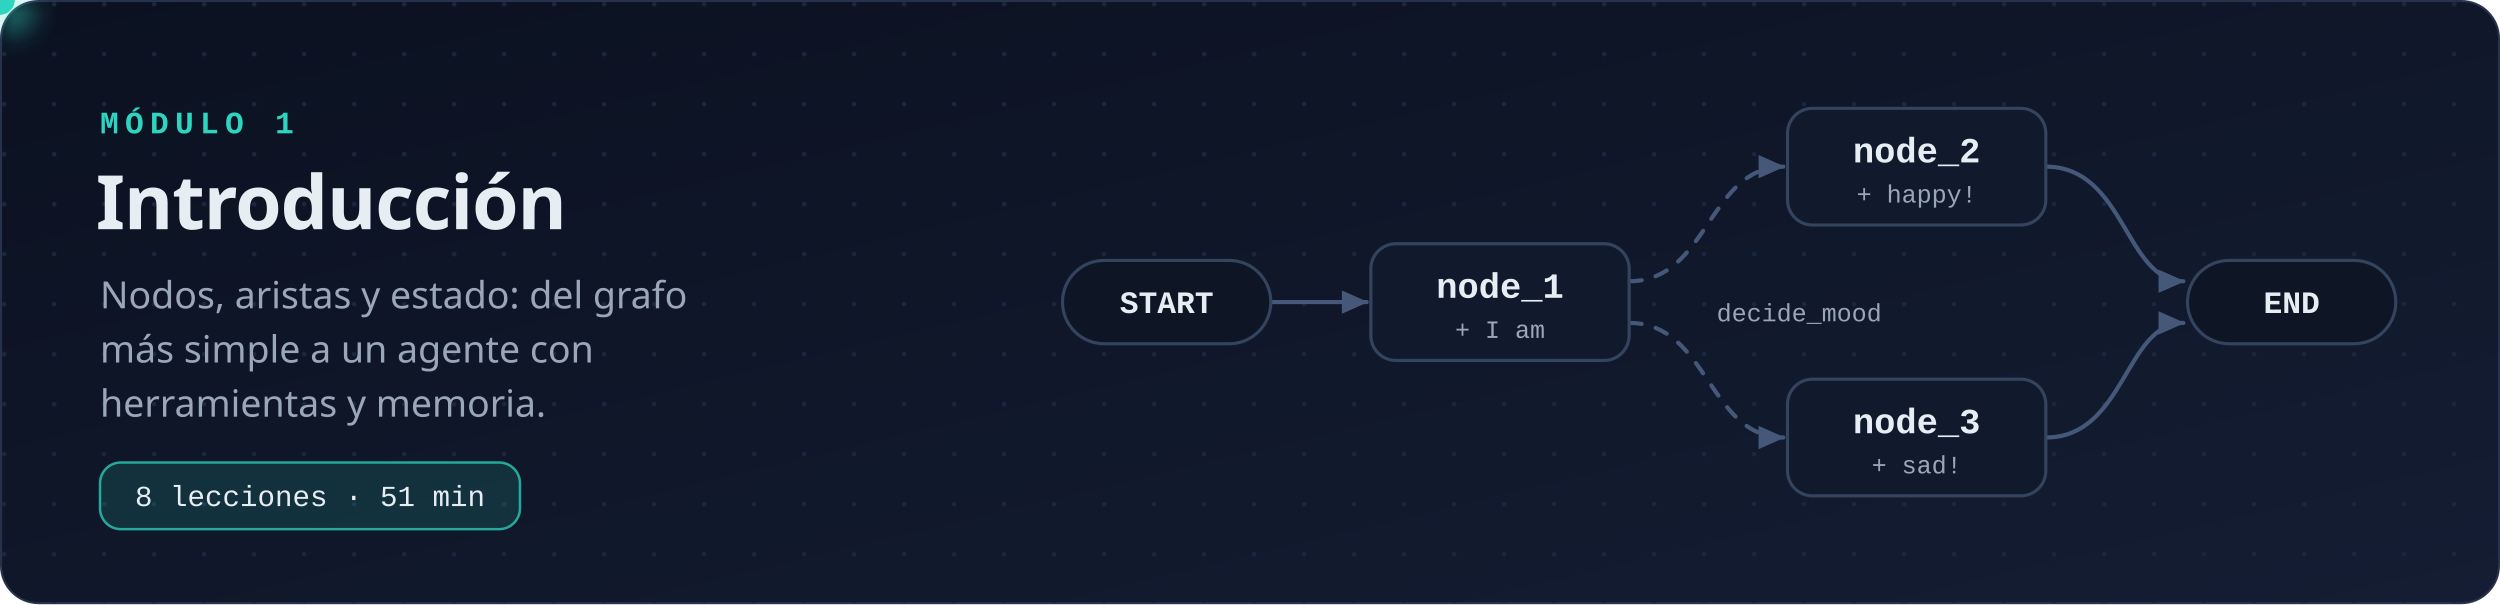
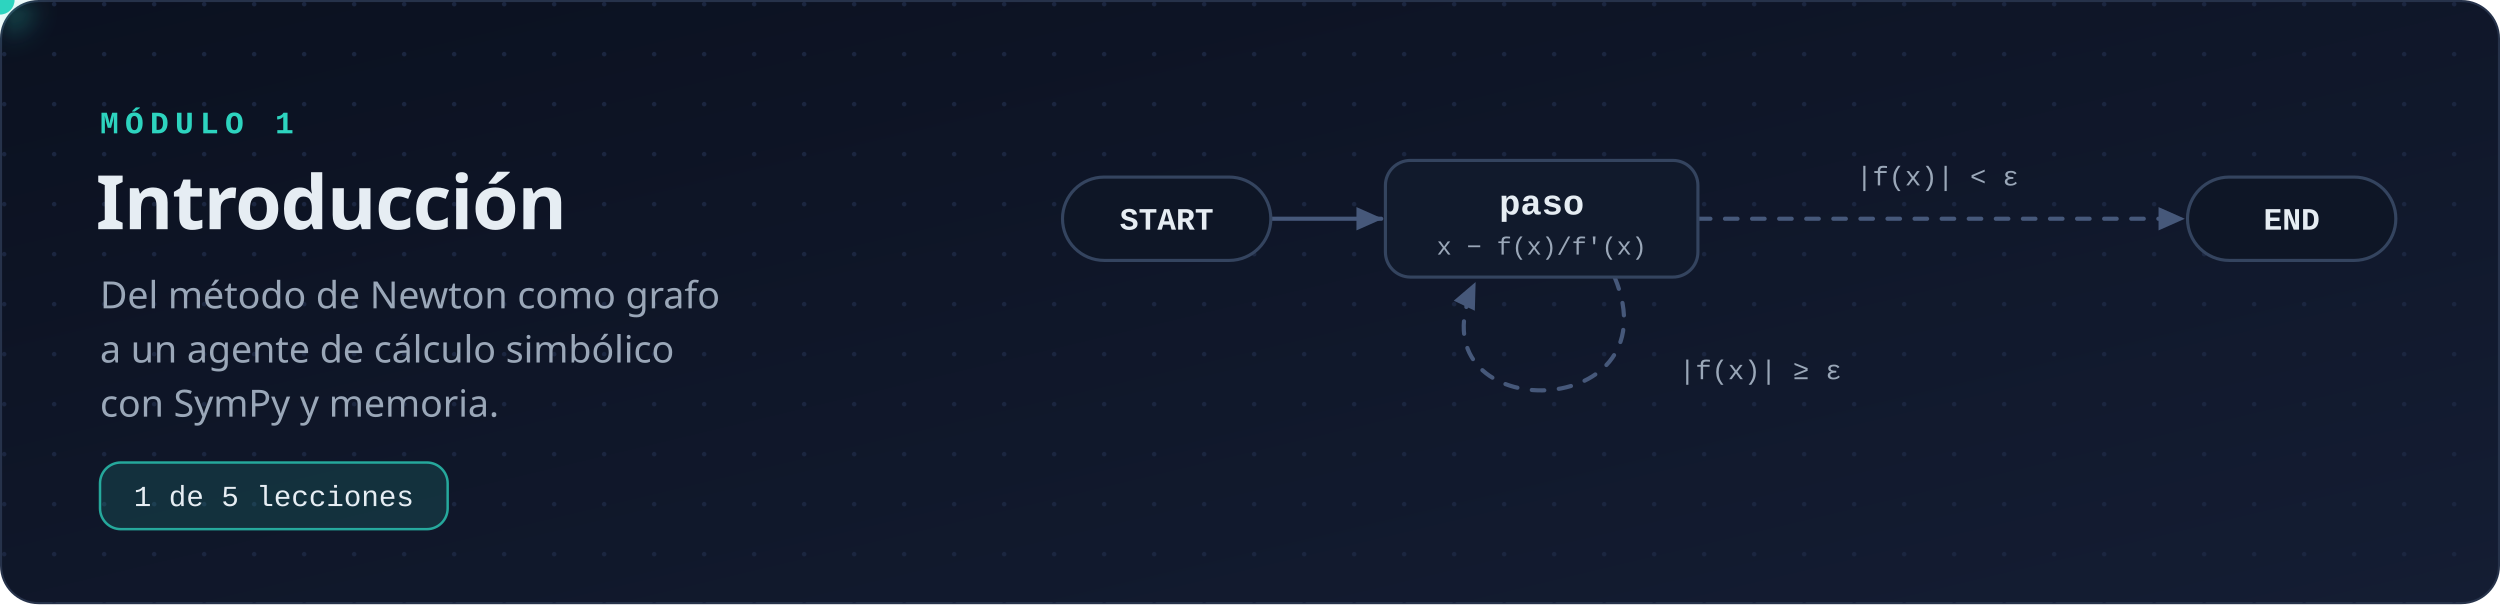
<svg xmlns="http://www.w3.org/2000/svg" width="1200" height="290" viewBox="0 0 1200 290" role="img" aria-labelledby="titulo">
  <style>
.sans{font-family:-apple-system,BlinkMacSystemFont,'Segoe UI','Noto Sans',Helvetica,Arial,sans-serif}
.mono{font-family:ui-monospace,SFMono-Regular,'SF Mono',Menlo,Consolas,'Liberation Mono',monospace}
.marcha{stroke-dasharray:6 7;animation:marcha 1.3s linear infinite}
@keyframes marcha{to{stroke-dashoffset:-26}}
@media (prefers-reduced-motion:reduce){.marcha{animation:none}}
</style>
  <defs>
    <linearGradient id="fondo" x1="0" y1="0" x2="1" y2="1">
      <stop offset="0" stop-color="#0b1120" />
      <stop offset="1" stop-color="#141d33" />
    </linearGradient>
    <pattern id="puntos" width="24" height="24" patternUnits="userSpaceOnUse">
      <circle cx="2" cy="2" r="1.1" fill="#1b2640" />
    </pattern>
    <filter id="difuso" x="-100%" y="-100%" width="300%" height="300%">
      <feGaussianBlur stdDeviation="7" />
    </filter>
    <marker id="flecha" viewBox="0 0 10 10" refX="8.5" refY="5" markerWidth="7" markerHeight="7" orient="auto">
      <path d="M0,1 L9,5 L0,9 z" fill="#46587a" />
    </marker>
  </defs>
  <rect x=".5" y=".5" width="1199" height="289" rx="18" fill="url(#fondo)" stroke="#26324a" />
  <rect x=".5" y=".5" width="1199" height="289" rx="18" fill="url(#puntos)" />
  <text x="48" y="64" class="mono" font-size="15" font-weight="700" fill="#2dd4bf" text-anchor="start" letter-spacing="3">MÓDULO 1</text>
  <text x="46" y="110" class="sans" font-size="36" font-weight="800" fill="#e6edf3" text-anchor="start" letter-spacing="-0.5">Introducción</text>
-   <text x="48" y="148" class="sans" font-size="18" font-weight="400" fill="#9aa7b8" text-anchor="start">Nodos, aristas y estado: del grafo</text>
-   <text x="48" y="174" class="sans" font-size="18" font-weight="400" fill="#9aa7b8" text-anchor="start">más simple a un agente con</text>
-   <text x="48" y="200" class="sans" font-size="18" font-weight="400" fill="#9aa7b8" text-anchor="start">herramientas y memoria.</text>
+   <text x="48" y="148" class="sans" font-size="18" font-weight="400" fill="#9aa7b8" text-anchor="start">Del método de Newton como grafo</text>
+   <text x="48" y="174" class="sans" font-size="18" font-weight="400" fill="#9aa7b8" text-anchor="start">a un agente de cálculo simbólico</text>
+   <text x="48" y="200" class="sans" font-size="18" font-weight="400" fill="#9aa7b8" text-anchor="start">con SymPy y memoria.</text>
  <g>
-     <rect x="48" y="222" width="201.6" height="32" rx="10" fill="#2dd4bf" fill-opacity=".14" stroke="#2dd4bf" stroke-opacity=".75" stroke-width="1.2" />
-     <text x="148.8" y="238" class="mono" font-size="14" font-weight="400" fill="#e6edf3" text-anchor="middle" dy=".35em">8 lecciones · 51 min</text>
+     <rect x="48" y="222" width="166.88" height="32" rx="10" fill="#2dd4bf" fill-opacity=".14" stroke="#2dd4bf" stroke-opacity=".75" stroke-width="1.2" />
+     <text x="131.44" y="238" class="mono" font-size="14" font-weight="400" fill="#e6edf3" text-anchor="middle" dy=".35em">1 de 5 lecciones</text>
  </g>
-   <path d="M610,145 L656,145" fill="none" stroke="#46587a" stroke-width="2" stroke-linecap="round" marker-end="url(#flecha)" />
-   <path d="M782,135 C820,135 820,80 856,80" fill="none" stroke="#46587a" stroke-width="2" stroke-linecap="round" class="marcha" marker-end="url(#flecha)" />
-   <path d="M782,155 C820,155 820,210 856,210" fill="none" stroke="#46587a" stroke-width="2" stroke-linecap="round" class="marcha" marker-end="url(#flecha)" />
-   <path d="M982,80 C1020,80 1020,135 1048,135" fill="none" stroke="#46587a" stroke-width="2" stroke-linecap="round" marker-end="url(#flecha)" />
-   <path d="M982,210 C1020,210 1020,155 1048,155" fill="none" stroke="#46587a" stroke-width="2" stroke-linecap="round" marker-end="url(#flecha)" />
-   <text x="824" y="150" class="mono" font-size="12" font-weight="400" fill="#9aa7b8" text-anchor="start" dy=".35em">decide_mood</text>
+   <path d="M610,105 L663,105" fill="none" stroke="#46587a" stroke-width="2" stroke-linecap="round" marker-end="url(#flecha)" />
+   <path d="M815,105 L1048,105" fill="none" stroke="#46587a" stroke-width="2" stroke-linecap="round" class="marcha" marker-end="url(#flecha)" />
+   <path d="M775,133 C805,205 675,205 708,136" fill="none" stroke="#46587a" stroke-width="2" stroke-linecap="round" class="marcha" marker-end="url(#flecha)" />
+   <text x="930" y="89" class="mono" font-size="13" font-weight="400" fill="#9aa7b8" text-anchor="middle">|f(x)| &lt; ε</text>
+   <text x="806" y="182" class="mono" font-size="13" font-weight="400" fill="#9aa7b8" text-anchor="start">|f(x)| ≥ ε</text>
  <g>
-     <animateMotion dur="10s" repeatCount="indefinite" calcMode="linear" keyTimes="0;0.04;0.055;0.08;0.095;0.16;0.175;0.23;0.245;0.31;0.325;0.38;0.395;1" keyPoints="0;0;0.085;0.167;0.272;0.272;0.379;0.546;0.651;0.651;0.757;0.913;1;1" path="M560,145 L610,145 L658,145 L720,145 L782,135 C820,135 820,80 858,80 L920,80 L982,80 C1020,80 1020,135 1050,135 L1100,145" />
+     <animateMotion dur="10s" repeatCount="indefinite" calcMode="linear" keyTimes="0;0.04;0.055;0.08;0.095;0.15;0.165;0.225;0.24;0.295;0.31;0.37;0.385;0.44;0.455;0.515;0.53;0.585;0.6;0.69;0.705;1" keyPoints="0;0;0.039;0.083;0.141;0.141;0.177;0.298;0.333;0.333;0.368;0.49;0.525;0.525;0.56;0.682;0.717;0.717;0.776;0.961;1;1" path="M560,105 L610,105 L665,105 L740,105 L775,133 C805,205 675,205 708,136 L740,105 L775,133 C805,205 675,205 708,136 L740,105 L775,133 C805,205 675,205 708,136 L740,105 L815,105 L1050,105 L1100,105" />
    <circle r="15.4" fill="#2dd4bf" opacity=".45" filter="url(#difuso)" />
    <circle r="7" fill="#2dd4bf" />
  </g>
-   <g>
-     <animateMotion dur="10s" repeatCount="indefinite" calcMode="linear" keyTimes="0;0.54;0.555;0.58;0.595;0.66;0.675;0.73;0.745;0.81;0.825;0.88;0.895;1" keyPoints="0;0;0.085;0.167;0.272;0.272;0.379;0.546;0.651;0.651;0.757;0.913;1;1" path="M560,145 L610,145 L658,145 L720,145 L782,155 C820,155 820,210 858,210 L920,210 L982,210 C1020,210 1020,155 1050,155 L1100,145" />
-     <circle r="15.4" fill="#2dd4bf" opacity=".45" filter="url(#difuso)" />
-     <circle r="7" fill="#2dd4bf" />
+   <rect x="510" y="85" width="100" height="40" rx="20" fill="#2dd4bf" opacity="0" filter="url(#difuso)">
+     <animate attributeName="opacity" dur="10s" repeatCount="indefinite" calcMode="linear" keyTimes="0;0.01;0.04;0.06;0.09;1" values="0;0;0.55;0.55;0;0" />
+   </rect>
+   <rect x="510" y="85" width="100" height="40" rx="20" fill="#0e1626" stroke="#34445f" stroke-width="1.5" />
+   <rect x="510" y="85" width="100" height="40" rx="20" fill="#2dd4bf" fill-opacity=".1" stroke="#2dd4bf" stroke-width="2.5" opacity="0">
+     <animate attributeName="opacity" dur="10s" repeatCount="indefinite" calcMode="linear" keyTimes="0;0.01;0.04;0.06;0.09;1" values="0;0;1;1;0;0" />
+   </rect>
+   <text x="560" y="105" class="mono" font-size="15" font-weight="600" fill="#e6edf3" text-anchor="middle" dy=".35em">START</text>
+   <rect x="665" y="77" width="150" height="56" rx="12" fill="#2dd4bf" opacity="0" filter="url(#difuso)">
+     <animate attributeName="opacity" dur="10s" repeatCount="indefinite" calcMode="linear" keyTimes="0;0.08;0.11;0.6;0.63;1" values="0;0;0.55;0.55;0;0" />
+   </rect>
+   <rect x="665" y="77" width="150" height="56" rx="12" fill="#111a2c" stroke="#34445f" stroke-width="1.5" />
+   <rect x="665" y="77" width="150" height="56" rx="12" fill="#2dd4bf" fill-opacity=".1" stroke="#2dd4bf" stroke-width="2.5" opacity="0">
+     <animate attributeName="opacity" dur="10s" repeatCount="indefinite" calcMode="linear" keyTimes="0;0.08;0.11;0.6;0.63;1" values="0;0;1;1;0;0" />
+   </rect>
+   <text x="740" y="97" class="mono" font-size="17" font-weight="600" fill="#e6edf3" text-anchor="middle" dy=".35em">paso</text>
+   <text x="740" y="118" class="mono" font-size="12" font-weight="400" fill="#9aa7b8" text-anchor="middle" dy=".35em">x − f(x)/f′(x)</text>
+   <rect x="1050" y="85" width="100" height="40" rx="20" fill="#2dd4bf" opacity="0" filter="url(#difuso)">
+     <animate attributeName="opacity" dur="10s" repeatCount="indefinite" calcMode="linear" keyTimes="0;0.69;0.72;0.92;0.95;1" values="0;0;0.55;0.55;0;0" />
+   </rect>
+   <rect x="1050" y="85" width="100" height="40" rx="20" fill="#0e1626" stroke="#34445f" stroke-width="1.5" />
+   <rect x="1050" y="85" width="100" height="40" rx="20" fill="#2dd4bf" fill-opacity=".1" stroke="#2dd4bf" stroke-width="2.5" opacity="0">
+     <animate attributeName="opacity" dur="10s" repeatCount="indefinite" calcMode="linear" keyTimes="0;0.69;0.72;0.92;0.95;1" values="0;0;1;1;0;0" />
+   </rect>
+   <text x="1100" y="105" class="mono" font-size="15" font-weight="600" fill="#e6edf3" text-anchor="middle" dy=".35em">END</text>
+   <g opacity="0">
+     <animate attributeName="opacity" dur="10s" repeatCount="indefinite" calcMode="linear" keyTimes="0;0.05;0.08;0.92;0.95;1" values="0;0;1;1;0;0" />
+     <rect x="520" y="232" width="70.36" height="30" rx="10" fill="#2dd4bf" fill-opacity=".14" stroke="#2dd4bf" stroke-opacity=".75" stroke-width="1.2" />
+     <text x="555.18" y="247" class="mono" font-size="13" font-weight="400" fill="#e6edf3" text-anchor="middle" dy=".35em">x₀ = 1</text>
  </g>
-   <rect x="510" y="125" width="100" height="40" rx="20" fill="#2dd4bf" opacity="0" filter="url(#difuso)">
-     <animate attributeName="opacity" dur="10s" repeatCount="indefinite" calcMode="linear" keyTimes="0;0.01;0.04;0.06;0.09;0.51;0.54;0.56;0.59;1" values="0;0;0.55;0.55;0;0;0.55;0.55;0;0" />
-   </rect>
-   <rect x="510" y="125" width="100" height="40" rx="20" fill="#0e1626" stroke="#34445f" stroke-width="1.5" />
-   <rect x="510" y="125" width="100" height="40" rx="20" fill="#2dd4bf" fill-opacity=".1" stroke="#2dd4bf" stroke-width="2.5" opacity="0">
-     <animate attributeName="opacity" dur="10s" repeatCount="indefinite" calcMode="linear" keyTimes="0;0.01;0.04;0.06;0.09;0.51;0.54;0.56;0.59;1" values="0;0;1;1;0;0;1;1;0;0" />
-   </rect>
-   <text x="560" y="145" class="mono" font-size="15" font-weight="600" fill="#e6edf3" text-anchor="middle" dy=".35em">START</text>
-   <rect x="658" y="117" width="124" height="56" rx="12" fill="#2dd4bf" opacity="0" filter="url(#difuso)">
-     <animate attributeName="opacity" dur="10s" repeatCount="indefinite" calcMode="linear" keyTimes="0;0.08;0.11;0.175;0.205;0.58;0.61;0.675;0.705;1" values="0;0;0.55;0.55;0;0;0.55;0.55;0;0" />
-   </rect>
-   <rect x="658" y="117" width="124" height="56" rx="12" fill="#111a2c" stroke="#34445f" stroke-width="1.5" />
-   <rect x="658" y="117" width="124" height="56" rx="12" fill="#2dd4bf" fill-opacity=".1" stroke="#2dd4bf" stroke-width="2.5" opacity="0">
-     <animate attributeName="opacity" dur="10s" repeatCount="indefinite" calcMode="linear" keyTimes="0;0.08;0.11;0.175;0.205;0.58;0.61;0.675;0.705;1" values="0;0;1;1;0;0;1;1;0;0" />
-   </rect>
-   <text x="720" y="137" class="mono" font-size="17" font-weight="600" fill="#e6edf3" text-anchor="middle" dy=".35em">node_1</text>
-   <text x="720" y="158" class="mono" font-size="12" font-weight="400" fill="#9aa7b8" text-anchor="middle" dy=".35em">+ I am</text>
-   <rect x="858" y="52" width="124" height="56" rx="12" fill="#2dd4bf" opacity="0" filter="url(#difuso)">
-     <animate attributeName="opacity" dur="10s" repeatCount="indefinite" calcMode="linear" keyTimes="0;0.23;0.26;0.325;0.355;1" values="0;0;0.55;0.55;0;0" />
-   </rect>
-   <rect x="858" y="52" width="124" height="56" rx="12" fill="#111a2c" stroke="#34445f" stroke-width="1.5" />
-   <rect x="858" y="52" width="124" height="56" rx="12" fill="#2dd4bf" fill-opacity=".1" stroke="#2dd4bf" stroke-width="2.5" opacity="0">
-     <animate attributeName="opacity" dur="10s" repeatCount="indefinite" calcMode="linear" keyTimes="0;0.23;0.26;0.325;0.355;1" values="0;0;1;1;0;0" />
-   </rect>
-   <text x="920" y="72" class="mono" font-size="17" font-weight="600" fill="#e6edf3" text-anchor="middle" dy=".35em">node_2</text>
-   <text x="920" y="93" class="mono" font-size="12" font-weight="400" fill="#9aa7b8" text-anchor="middle" dy=".35em">+ happy!</text>
-   <rect x="858" y="182" width="124" height="56" rx="12" fill="#2dd4bf" opacity="0" filter="url(#difuso)">
-     <animate attributeName="opacity" dur="10s" repeatCount="indefinite" calcMode="linear" keyTimes="0;0.73;0.76;0.825;0.855;1" values="0;0;0.55;0.55;0;0" />
-   </rect>
-   <rect x="858" y="182" width="124" height="56" rx="12" fill="#111a2c" stroke="#34445f" stroke-width="1.5" />
-   <rect x="858" y="182" width="124" height="56" rx="12" fill="#2dd4bf" fill-opacity=".1" stroke="#2dd4bf" stroke-width="2.5" opacity="0">
-     <animate attributeName="opacity" dur="10s" repeatCount="indefinite" calcMode="linear" keyTimes="0;0.73;0.76;0.825;0.855;1" values="0;0;1;1;0;0" />
-   </rect>
-   <text x="920" y="202" class="mono" font-size="17" font-weight="600" fill="#e6edf3" text-anchor="middle" dy=".35em">node_3</text>
-   <text x="920" y="223" class="mono" font-size="12" font-weight="400" fill="#9aa7b8" text-anchor="middle" dy=".35em">+ sad!</text>
-   <rect x="1050" y="125" width="100" height="40" rx="20" fill="#2dd4bf" opacity="0" filter="url(#difuso)">
-     <animate attributeName="opacity" dur="10s" repeatCount="indefinite" calcMode="linear" keyTimes="0;0.38;0.41;0.47;0.5;0.88;0.91;0.96;0.99;1" values="0;0;0.55;0.55;0;0;0.55;0.55;0;0" />
-   </rect>
-   <rect x="1050" y="125" width="100" height="40" rx="20" fill="#0e1626" stroke="#34445f" stroke-width="1.5" />
-   <rect x="1050" y="125" width="100" height="40" rx="20" fill="#2dd4bf" fill-opacity=".1" stroke="#2dd4bf" stroke-width="2.5" opacity="0">
-     <animate attributeName="opacity" dur="10s" repeatCount="indefinite" calcMode="linear" keyTimes="0;0.38;0.41;0.47;0.5;0.88;0.91;0.96;0.99;1" values="0;0;1;1;0;0;1;1;0;0" />
-   </rect>
-   <text x="1100" y="145" class="mono" font-size="15" font-weight="600" fill="#e6edf3" text-anchor="middle" dy=".35em">END</text>
+   <g opacity="0">
+     <animate attributeName="opacity" dur="10s" repeatCount="indefinite" calcMode="linear" keyTimes="0;0.12;0.15;0.92;0.95;1" values="0;0;1;1;0;0" />
+     <rect x="600.36" y="232" width="86.48" height="30" rx="10" fill="#2dd4bf" fill-opacity=".14" stroke="#2dd4bf" stroke-opacity=".75" stroke-width="1.2" />
+     <text x="643.6" y="247" class="mono" font-size="13" font-weight="400" fill="#e6edf3" text-anchor="middle" dy=".35em">x₁ = 1.5</text>
+   </g>
+   <g opacity="0">
+     <animate attributeName="opacity" dur="10s" repeatCount="indefinite" calcMode="linear" keyTimes="0;0.265;0.295;0.92;0.95;1" values="0;0;1;1;0;0" />
+     <rect x="696.84" y="232" width="126.78" height="30" rx="10" fill="#2dd4bf" fill-opacity=".14" stroke="#2dd4bf" stroke-opacity=".75" stroke-width="1.2" />
+     <text x="760.23" y="247" class="mono" font-size="13" font-weight="400" fill="#e6edf3" text-anchor="middle" dy=".35em">x₂ = 1.416667</text>
+   </g>
+   <g opacity="0">
+     <animate attributeName="opacity" dur="10s" repeatCount="indefinite" calcMode="linear" keyTimes="0;0.41;0.44;0.92;0.95;1" values="0;0;1;1;0;0" />
+     <rect x="833.62" y="232" width="126.78" height="30" rx="10" fill="#2dd4bf" fill-opacity=".14" stroke="#2dd4bf" stroke-opacity=".75" stroke-width="1.2" />
+     <text x="897.01" y="247" class="mono" font-size="13" font-weight="400" fill="#e6edf3" text-anchor="middle" dy=".35em">x₃ = 1.414216</text>
+   </g>
+   <g opacity="0">
+     <animate attributeName="opacity" dur="10s" repeatCount="indefinite" calcMode="linear" keyTimes="0;0.555;0.585;0.92;0.95;1" values="0;0;1;1;0;0" />
+     <rect x="970.4" y="232" width="159.02" height="30" rx="10" fill="#2dd4bf" fill-opacity=".14" stroke="#2dd4bf" stroke-opacity=".75" stroke-width="1.2" />
+     <text x="1049.91" y="247" class="mono" font-size="13" font-weight="400" fill="#e6edf3" text-anchor="middle" dy=".35em">x₄ = 1.4142135624</text>
+   </g>
</svg>
